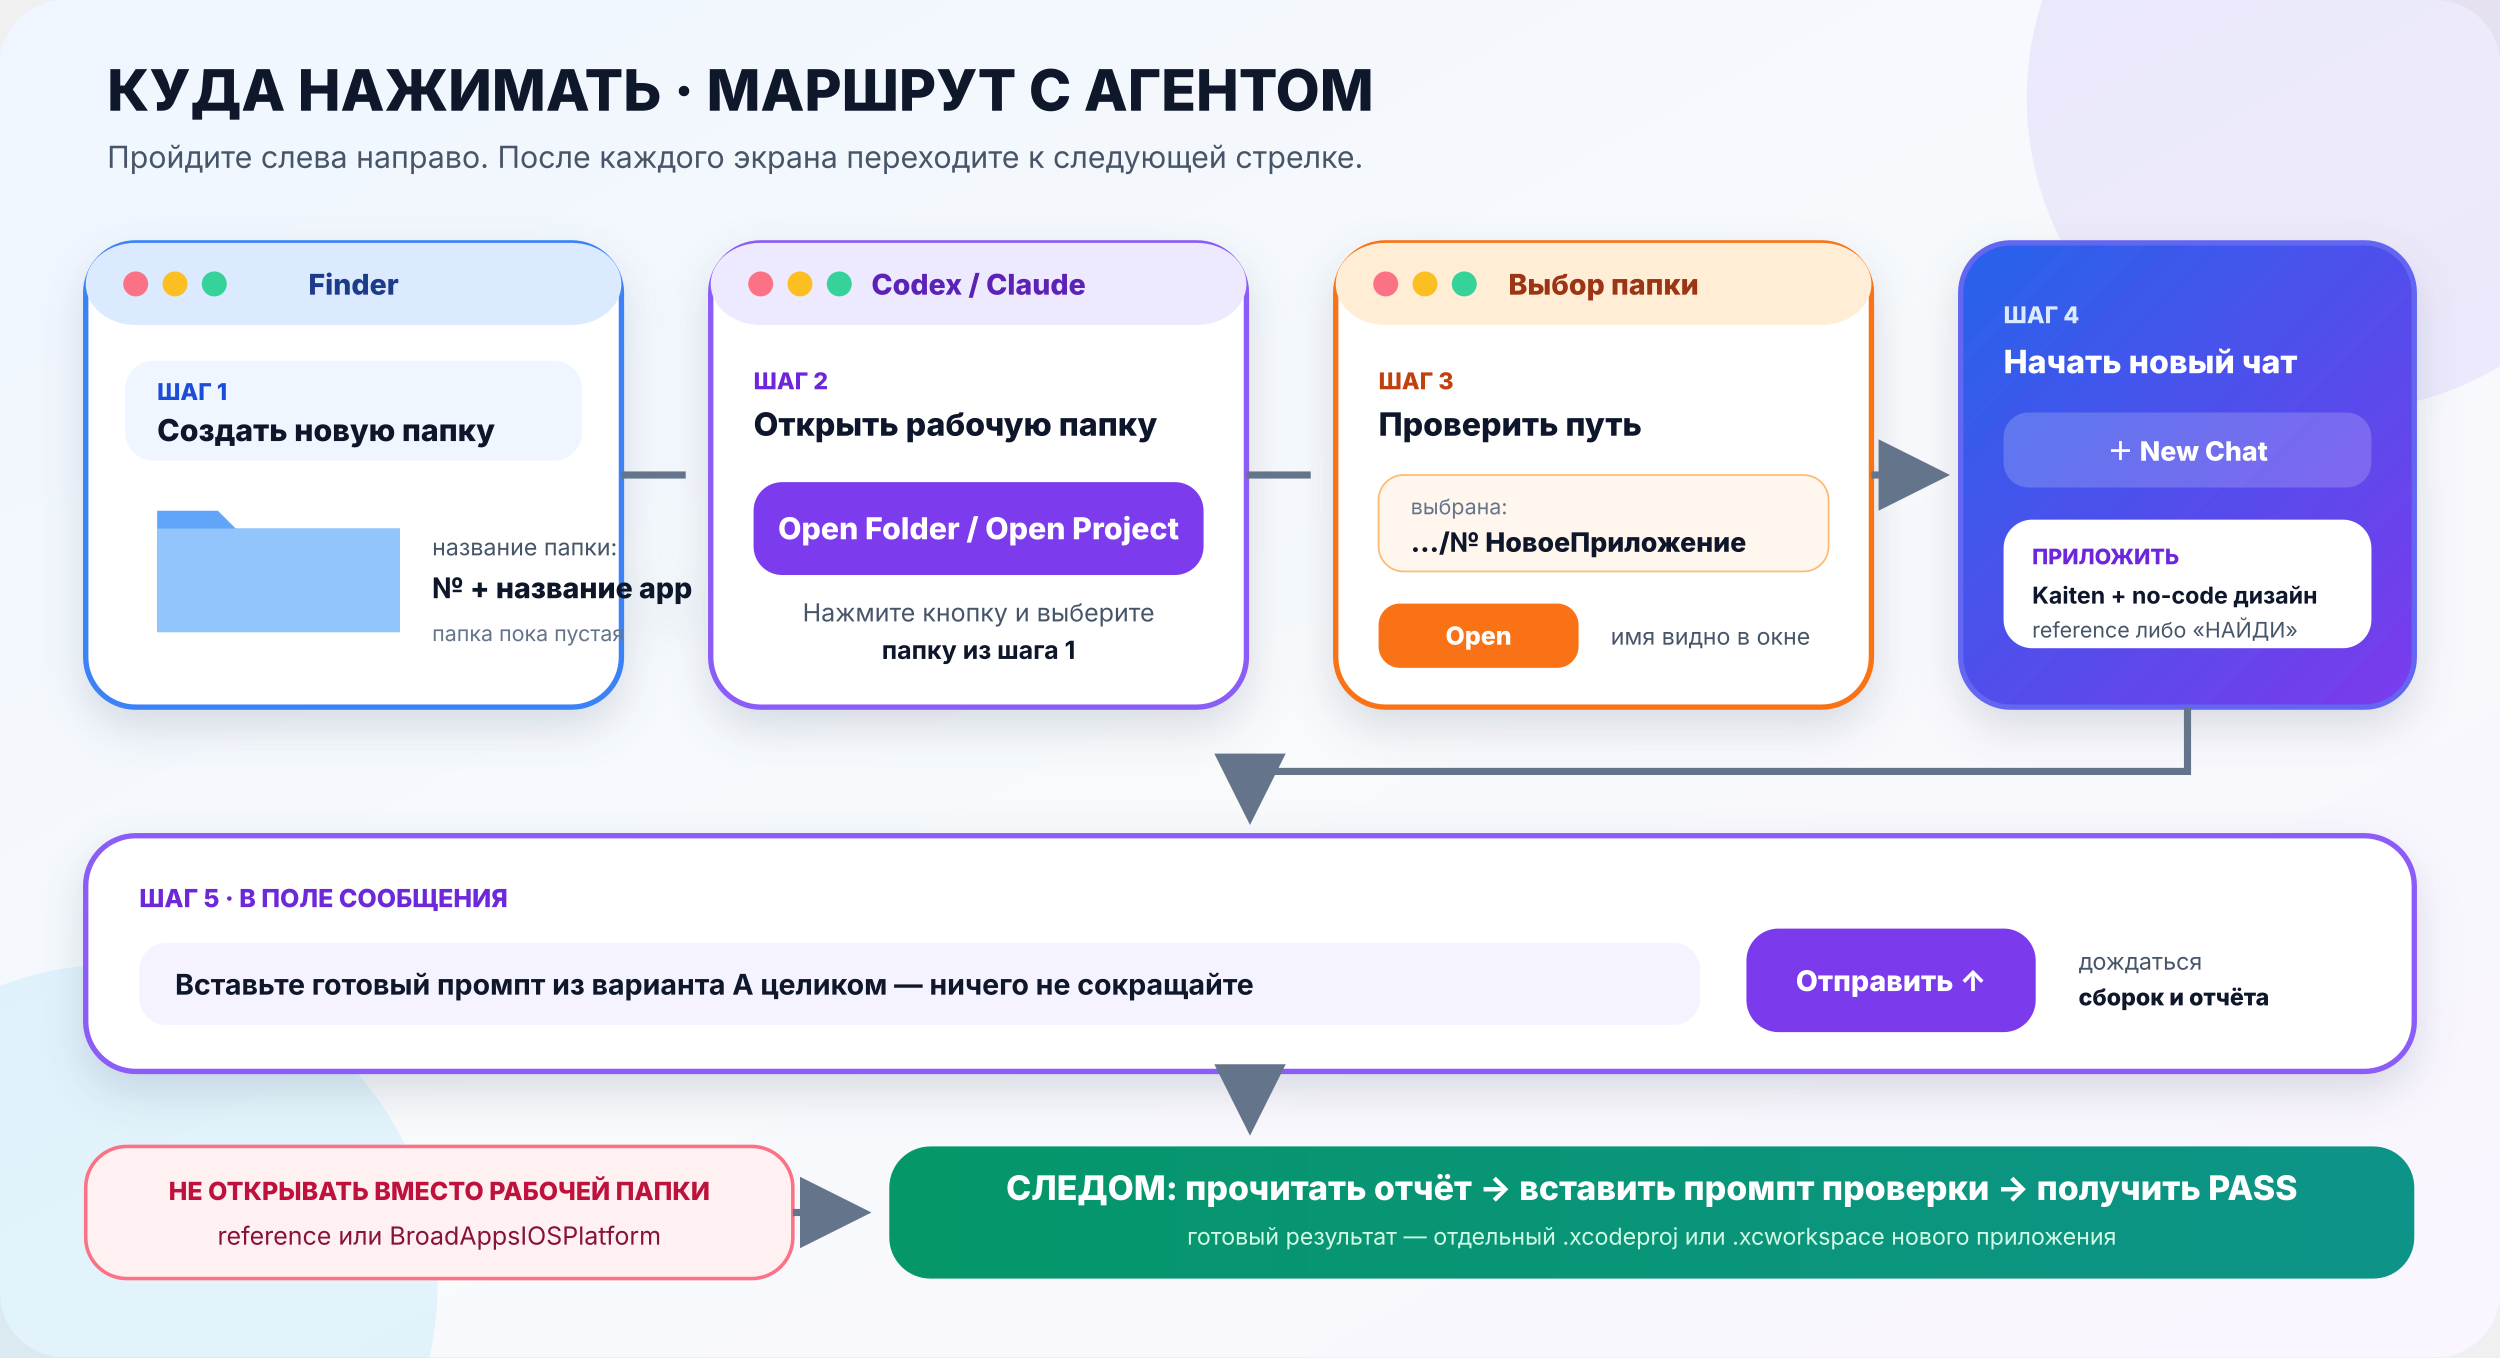
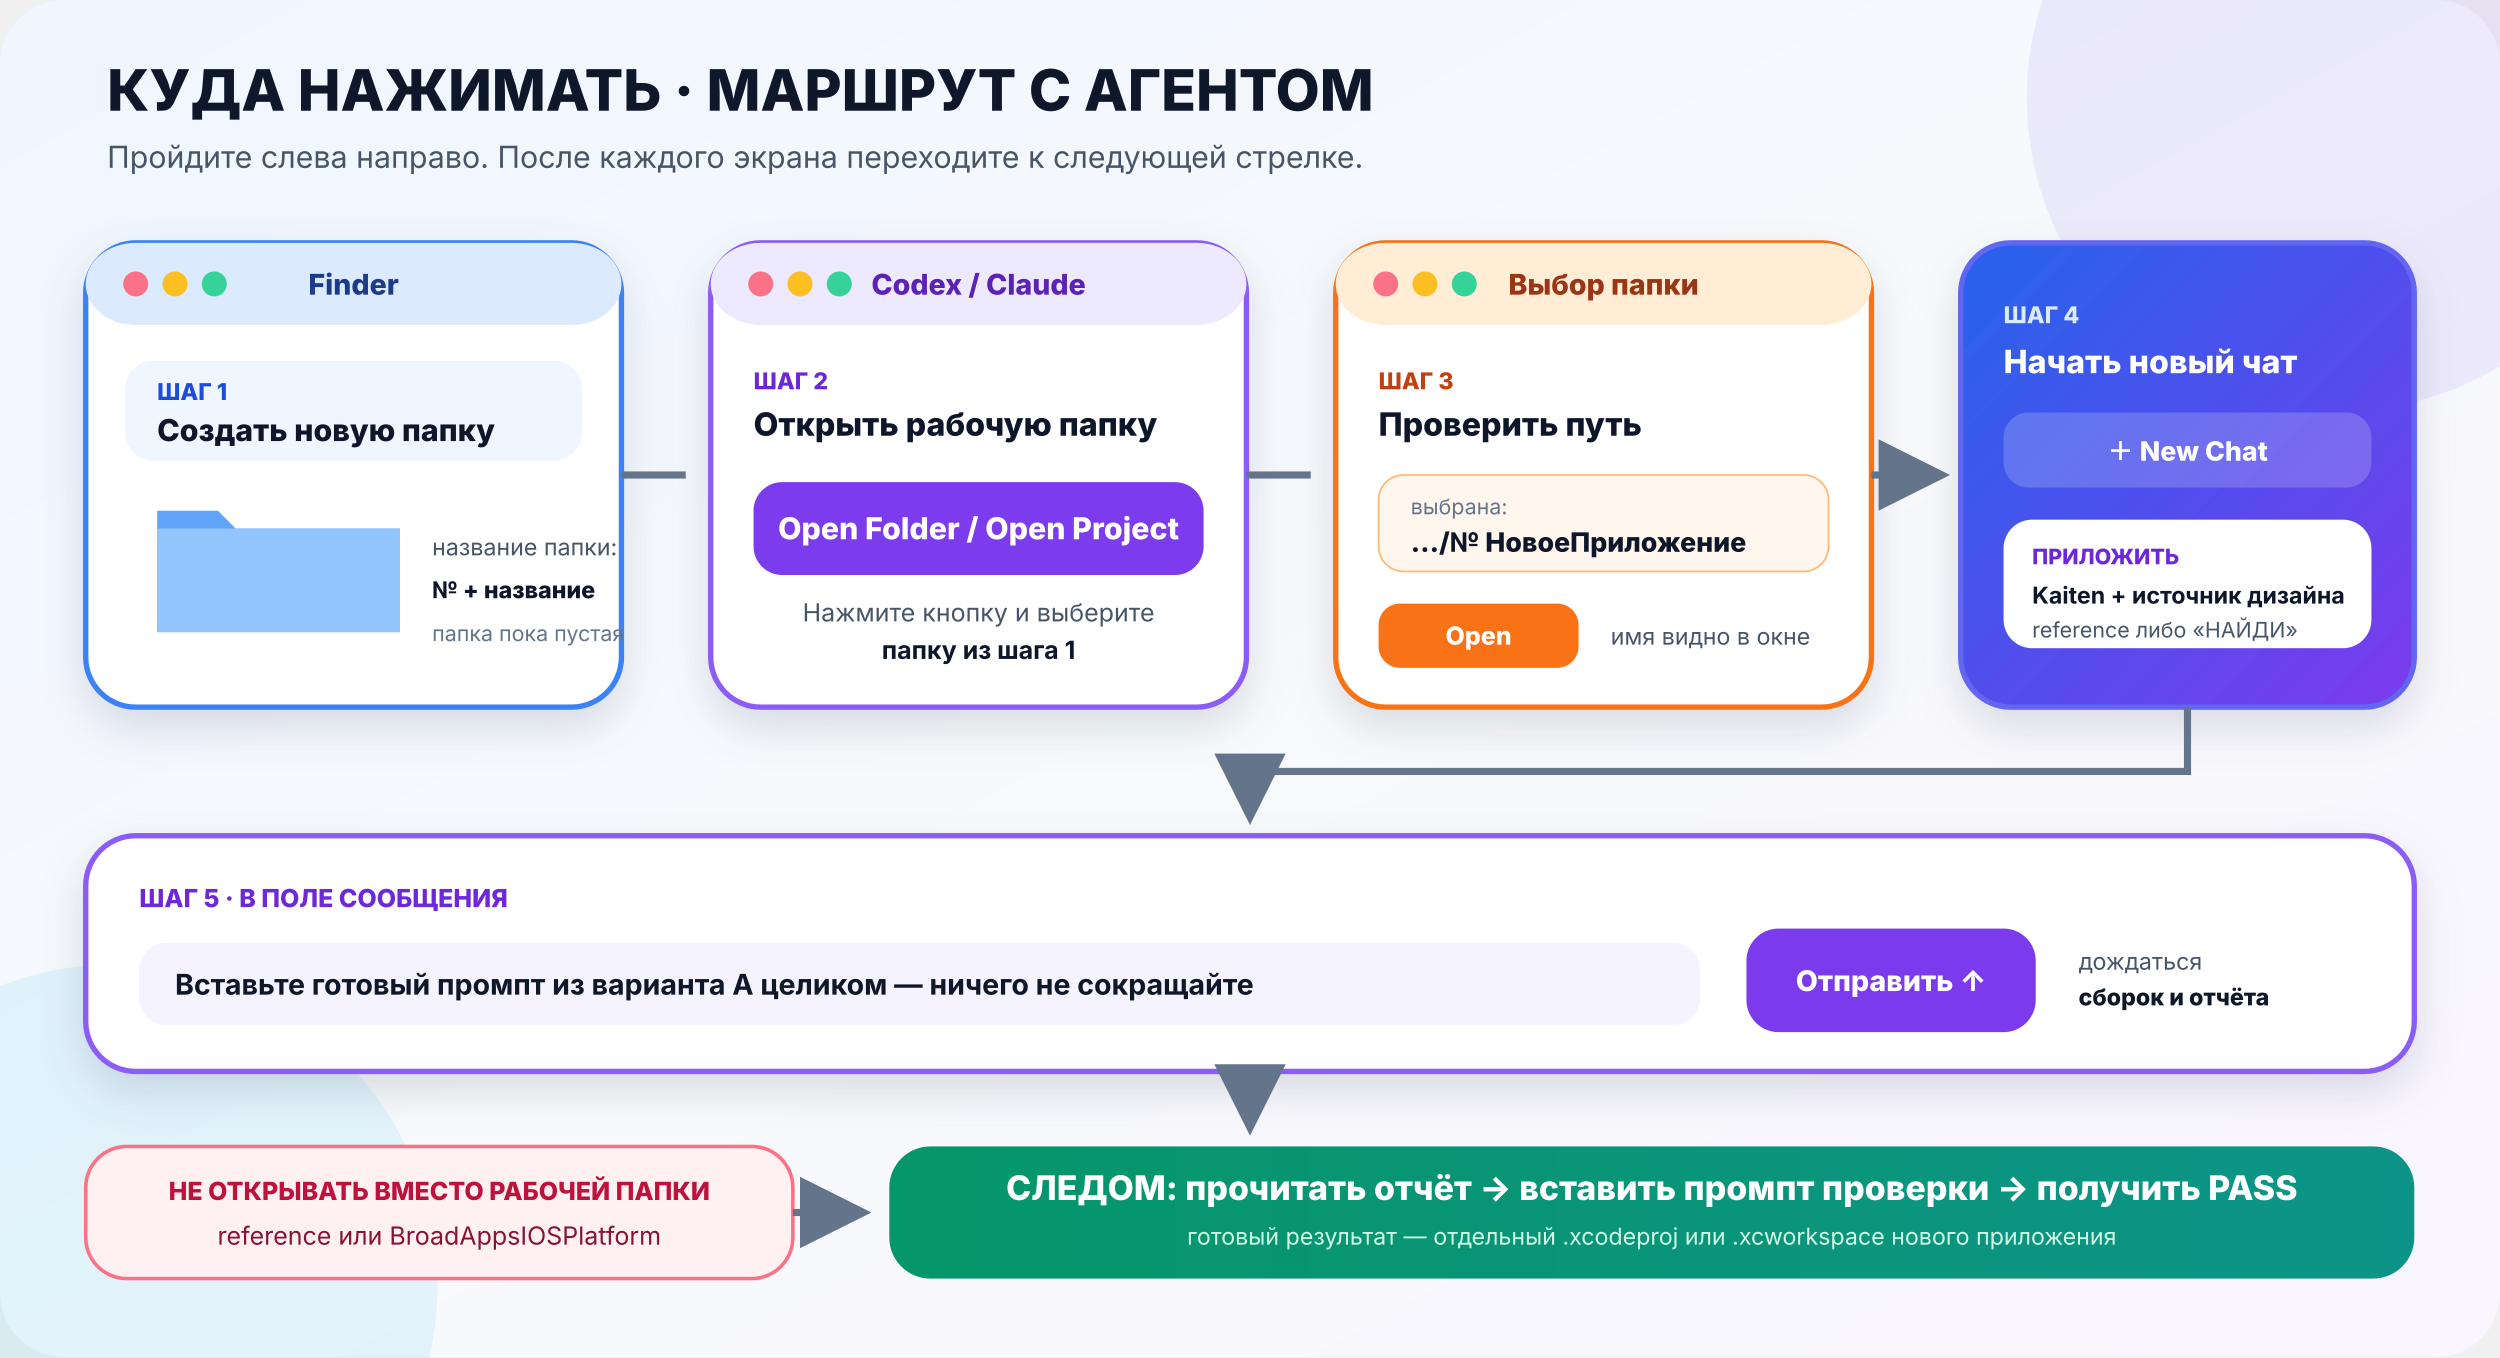
<svg xmlns="http://www.w3.org/2000/svg" width="1400" height="760" viewBox="0 0 1400 760" role="img" aria-labelledby="title description">
  <defs>
    <linearGradient id="bg" x1="0" y1="0" x2="1" y2="1">
      <stop offset="0" stop-color="#EFF6FF" />
      <stop offset="0.52" stop-color="#F8FAFC" />
      <stop offset="1" stop-color="#FAF5FF" />
    </linearGradient>
    <linearGradient id="chat" x1="0" y1="0" x2="1" y2="1">
      <stop offset="0" stop-color="#2563EB" />
      <stop offset="1" stop-color="#7C3AED" />
    </linearGradient>
    <linearGradient id="done" x1="0" y1="0" x2="1" y2="0">
      <stop offset="0" stop-color="#059669" />
      <stop offset="1" stop-color="#0D9488" />
    </linearGradient>
    <filter id="shadow" x="-20%" y="-30%" width="140%" height="180%">
      <feDropShadow dx="0" dy="10" stdDeviation="12" flood-color="#64748B" flood-opacity="0.22" />
    </filter>
    <marker id="arrow" markerWidth="10" markerHeight="10" refX="8" refY="5" orient="auto">
      <path d="M0 0L10 5L0 10Z" fill="#64748B" />
    </marker>
  </defs>
  <rect width="1400" height="760" rx="36" fill="url(#bg)" />
  <circle cx="1310" cy="55" r="175" fill="#A78BFA" opacity="0.15" />
  <circle cx="65" cy="720" r="180" fill="#38BDF8" opacity="0.12" />
  <text x="60" y="62" fill="#0F172A" font-family="-apple-system,BlinkMacSystemFont,Segoe UI,sans-serif" font-size="32" font-weight="800">КУДА НАЖИМАТЬ · МАРШРУТ С АГЕНТОМ</text>
  <text x="60" y="94" fill="#475569" font-family="-apple-system,BlinkMacSystemFont,Segoe UI,sans-serif" font-size="17">Пройдите слева направо. После каждого экрана переходите к следующей стрелке.</text>
  <g filter="url(#shadow)" font-family="-apple-system,BlinkMacSystemFont,Segoe UI,sans-serif">
    <rect x="48" y="136" width="300" height="260" rx="28" fill="#FFFFFF" stroke="#3B82F6" stroke-width="3" />
    <rect x="48" y="136" width="300" height="46" rx="28" fill="#DBEAFE" />
    <circle cx="76" cy="159" r="7" fill="#FB7185" />
    <circle cx="98" cy="159" r="7" fill="#FBBF24" />
    <circle cx="120" cy="159" r="7" fill="#34D399" />
    <text x="198" y="165" text-anchor="middle" fill="#1E3A8A" font-size="16" font-weight="800">Finder</text>
    <rect x="70" y="202" width="256" height="56" rx="16" fill="#EFF6FF" />
    <text x="88" y="224" fill="#1D4ED8" font-size="13" font-weight="800">ШАГ 1</text>
    <text x="88" y="247" fill="#0F172A" font-size="17" font-weight="800">Создать новую папку</text>
    <path d="M88 286h34l10 10h92v58H88Z" fill="#60A5FA" />
    <path d="M88 296h136v58H88Z" fill="#93C5FD" />
    <text x="242" y="311" fill="#475569" font-size="13">название папки:</text>
-     <text x="242" y="335" fill="#0F172A" font-size="16" font-weight="800">№ + название app</text>
+     <text x="242" y="335" fill="#0F172A" font-size="13" font-weight="800">№ + название</text>
    <text x="242" y="359" fill="#64748B" font-size="12">папка пока пустая</text>
    <rect x="398" y="136" width="300" height="260" rx="28" fill="#FFFFFF" stroke="#8B5CF6" stroke-width="3" />
    <rect x="398" y="136" width="300" height="46" rx="28" fill="#EDE9FE" />
    <circle cx="426" cy="159" r="7" fill="#FB7185" />
    <circle cx="448" cy="159" r="7" fill="#FBBF24" />
    <circle cx="470" cy="159" r="7" fill="#34D399" />
    <text x="548" y="165" text-anchor="middle" fill="#5B21B6" font-size="16" font-weight="800">Codex / Claude</text>
    <text x="422" y="218" fill="#6D28D9" font-size="13" font-weight="800">ШАГ 2</text>
    <text x="422" y="244" fill="#0F172A" font-size="18" font-weight="800">Открыть рабочую папку</text>
    <rect x="422" y="270" width="252" height="52" rx="16" fill="#7C3AED" />
    <text x="548" y="302" text-anchor="middle" fill="#FFFFFF" font-size="17" font-weight="800">Open Folder / Open Project</text>
    <text x="548" y="348" text-anchor="middle" fill="#475569" font-size="14">Нажмите кнопку и выберите</text>
    <text x="548" y="369" text-anchor="middle" fill="#0F172A" font-size="14" font-weight="700">папку из шага 1</text>
    <rect x="748" y="136" width="300" height="260" rx="28" fill="#FFFFFF" stroke="#F97316" stroke-width="3" />
    <rect x="748" y="136" width="300" height="46" rx="28" fill="#FFEDD5" />
    <circle cx="776" cy="159" r="7" fill="#FB7185" />
    <circle cx="798" cy="159" r="7" fill="#FBBF24" />
    <circle cx="820" cy="159" r="7" fill="#34D399" />
    <text x="898" y="165" text-anchor="middle" fill="#9A3412" font-size="16" font-weight="800">Выбор папки</text>
    <text x="772" y="218" fill="#C2410C" font-size="13" font-weight="800">ШАГ 3</text>
    <text x="772" y="244" fill="#0F172A" font-size="18" font-weight="800">Проверить путь</text>
    <rect x="772" y="266" width="252" height="54" rx="14" fill="#FFF7ED" stroke="#FDBA74" />
    <text x="790" y="288" fill="#64748B" font-size="12">выбрана:</text>
    <text x="790" y="309" fill="#0F172A" font-size="15" font-weight="800">…/№ НовоеПриложение</text>
    <rect x="772" y="338" width="112" height="36" rx="12" fill="#F97316" />
    <text x="828" y="361" text-anchor="middle" fill="#FFFFFF" font-size="14" font-weight="800">Open</text>
    <text x="902" y="361" fill="#475569" font-size="13">имя видно в окне</text>
    <rect x="1098" y="136" width="254" height="260" rx="28" fill="url(#chat)" stroke="#6366F1" stroke-width="3" />
    <text x="1122" y="181" fill="#DBEAFE" font-size="13" font-weight="800">ШАГ 4</text>
    <text x="1122" y="209" fill="#FFFFFF" font-size="18" font-weight="800">Начать новый чат</text>
    <rect x="1122" y="231" width="206" height="42" rx="14" fill="#FFFFFF" opacity="0.18" />
    <text x="1225" y="258" text-anchor="middle" fill="#FFFFFF" font-size="15" font-weight="800">＋ New Chat</text>
    <rect x="1122" y="291" width="206" height="72" rx="16" fill="#FFFFFF" />
    <text x="1138" y="316" fill="#6D28D9" font-size="12" font-weight="800">ПРИЛОЖИТЬ</text>
-     <text x="1138" y="338" fill="#0F172A" font-size="13" font-weight="700">Kaiten + no-code дизайн</text>
+     <text x="1138" y="338" fill="#0F172A" font-size="13" font-weight="700">Kaiten + источник дизайна</text>
    <text x="1138" y="357" fill="#475569" font-size="12">reference либо «НАЙДИ»</text>
  </g>
  <path d="M348 266H384M698 266H734M1048 266H1084" stroke="#64748B" stroke-width="4" marker-end="url(#arrow)" />
  <path d="M1225 396V432H700V454" fill="none" stroke="#64748B" stroke-width="4" marker-end="url(#arrow)" />
  <rect x="48" y="468" width="1304" height="132" rx="28" fill="#FFFFFF" stroke="#8B5CF6" stroke-width="3" filter="url(#shadow)" />
  <text x="78" y="508" fill="#6D28D9" font-family="-apple-system,BlinkMacSystemFont,Segoe UI,sans-serif" font-size="14" font-weight="800">ШАГ 5 · В ПОЛЕ СООБЩЕНИЯ</text>
  <rect x="78" y="528" width="874" height="46" rx="15" fill="#F5F3FF" />
  <text x="98" y="557" fill="#0F172A" font-family="-apple-system,BlinkMacSystemFont,Segoe UI,sans-serif" font-size="16" font-weight="700">Вставьте готовый промпт из варианта A целиком — ничего не сокращайте</text>
  <rect x="978" y="520" width="162" height="58" rx="18" fill="#7C3AED" />
  <text x="1059" y="555" text-anchor="middle" fill="#FFFFFF" font-family="-apple-system,BlinkMacSystemFont,Segoe UI,sans-serif" font-size="16" font-weight="800">Отправить ↑</text>
  <text x="1164" y="543" fill="#475569" font-family="-apple-system,BlinkMacSystemFont,Segoe UI,sans-serif" font-size="13">дождаться</text>
  <text x="1164" y="563" fill="#0F172A" font-family="-apple-system,BlinkMacSystemFont,Segoe UI,sans-serif" font-size="13" font-weight="800">сборок и отчёта</text>
  <path d="M700 600V628" stroke="#64748B" stroke-width="4" marker-end="url(#arrow)" />
  <rect x="48" y="642" width="396" height="74" rx="23" fill="#FFF1F2" stroke="#FB7185" stroke-width="2" />
  <text x="246" y="672" text-anchor="middle" fill="#BE123C" font-family="-apple-system,BlinkMacSystemFont,Segoe UI,sans-serif" font-size="14" font-weight="800">НЕ ОТКРЫВАТЬ ВМЕСТО РАБОЧЕЙ ПАПКИ</text>
  <text x="246" y="697" text-anchor="middle" fill="#881337" font-family="-apple-system,BlinkMacSystemFont,Segoe UI,sans-serif" font-size="14">reference или BroadAppsIOSPlatform</text>
  <path d="M444 679H480" stroke="#64748B" stroke-width="4" marker-end="url(#arrow)" />
  <rect x="498" y="642" width="854" height="74" rx="23" fill="url(#done)" />
  <text x="925" y="672" text-anchor="middle" fill="#FFFFFF" font-family="-apple-system,BlinkMacSystemFont,Segoe UI,sans-serif" font-size="19" font-weight="800">СЛЕДОМ: прочитать отчёт → вставить промпт проверки → получить PASS</text>
  <text x="925" y="697" text-anchor="middle" fill="#D1FAE5" font-family="-apple-system,BlinkMacSystemFont,Segoe UI,sans-serif" font-size="13">готовый результат — отдельный .xcodeproj или .xcworkspace нового приложения</text>
</svg>
